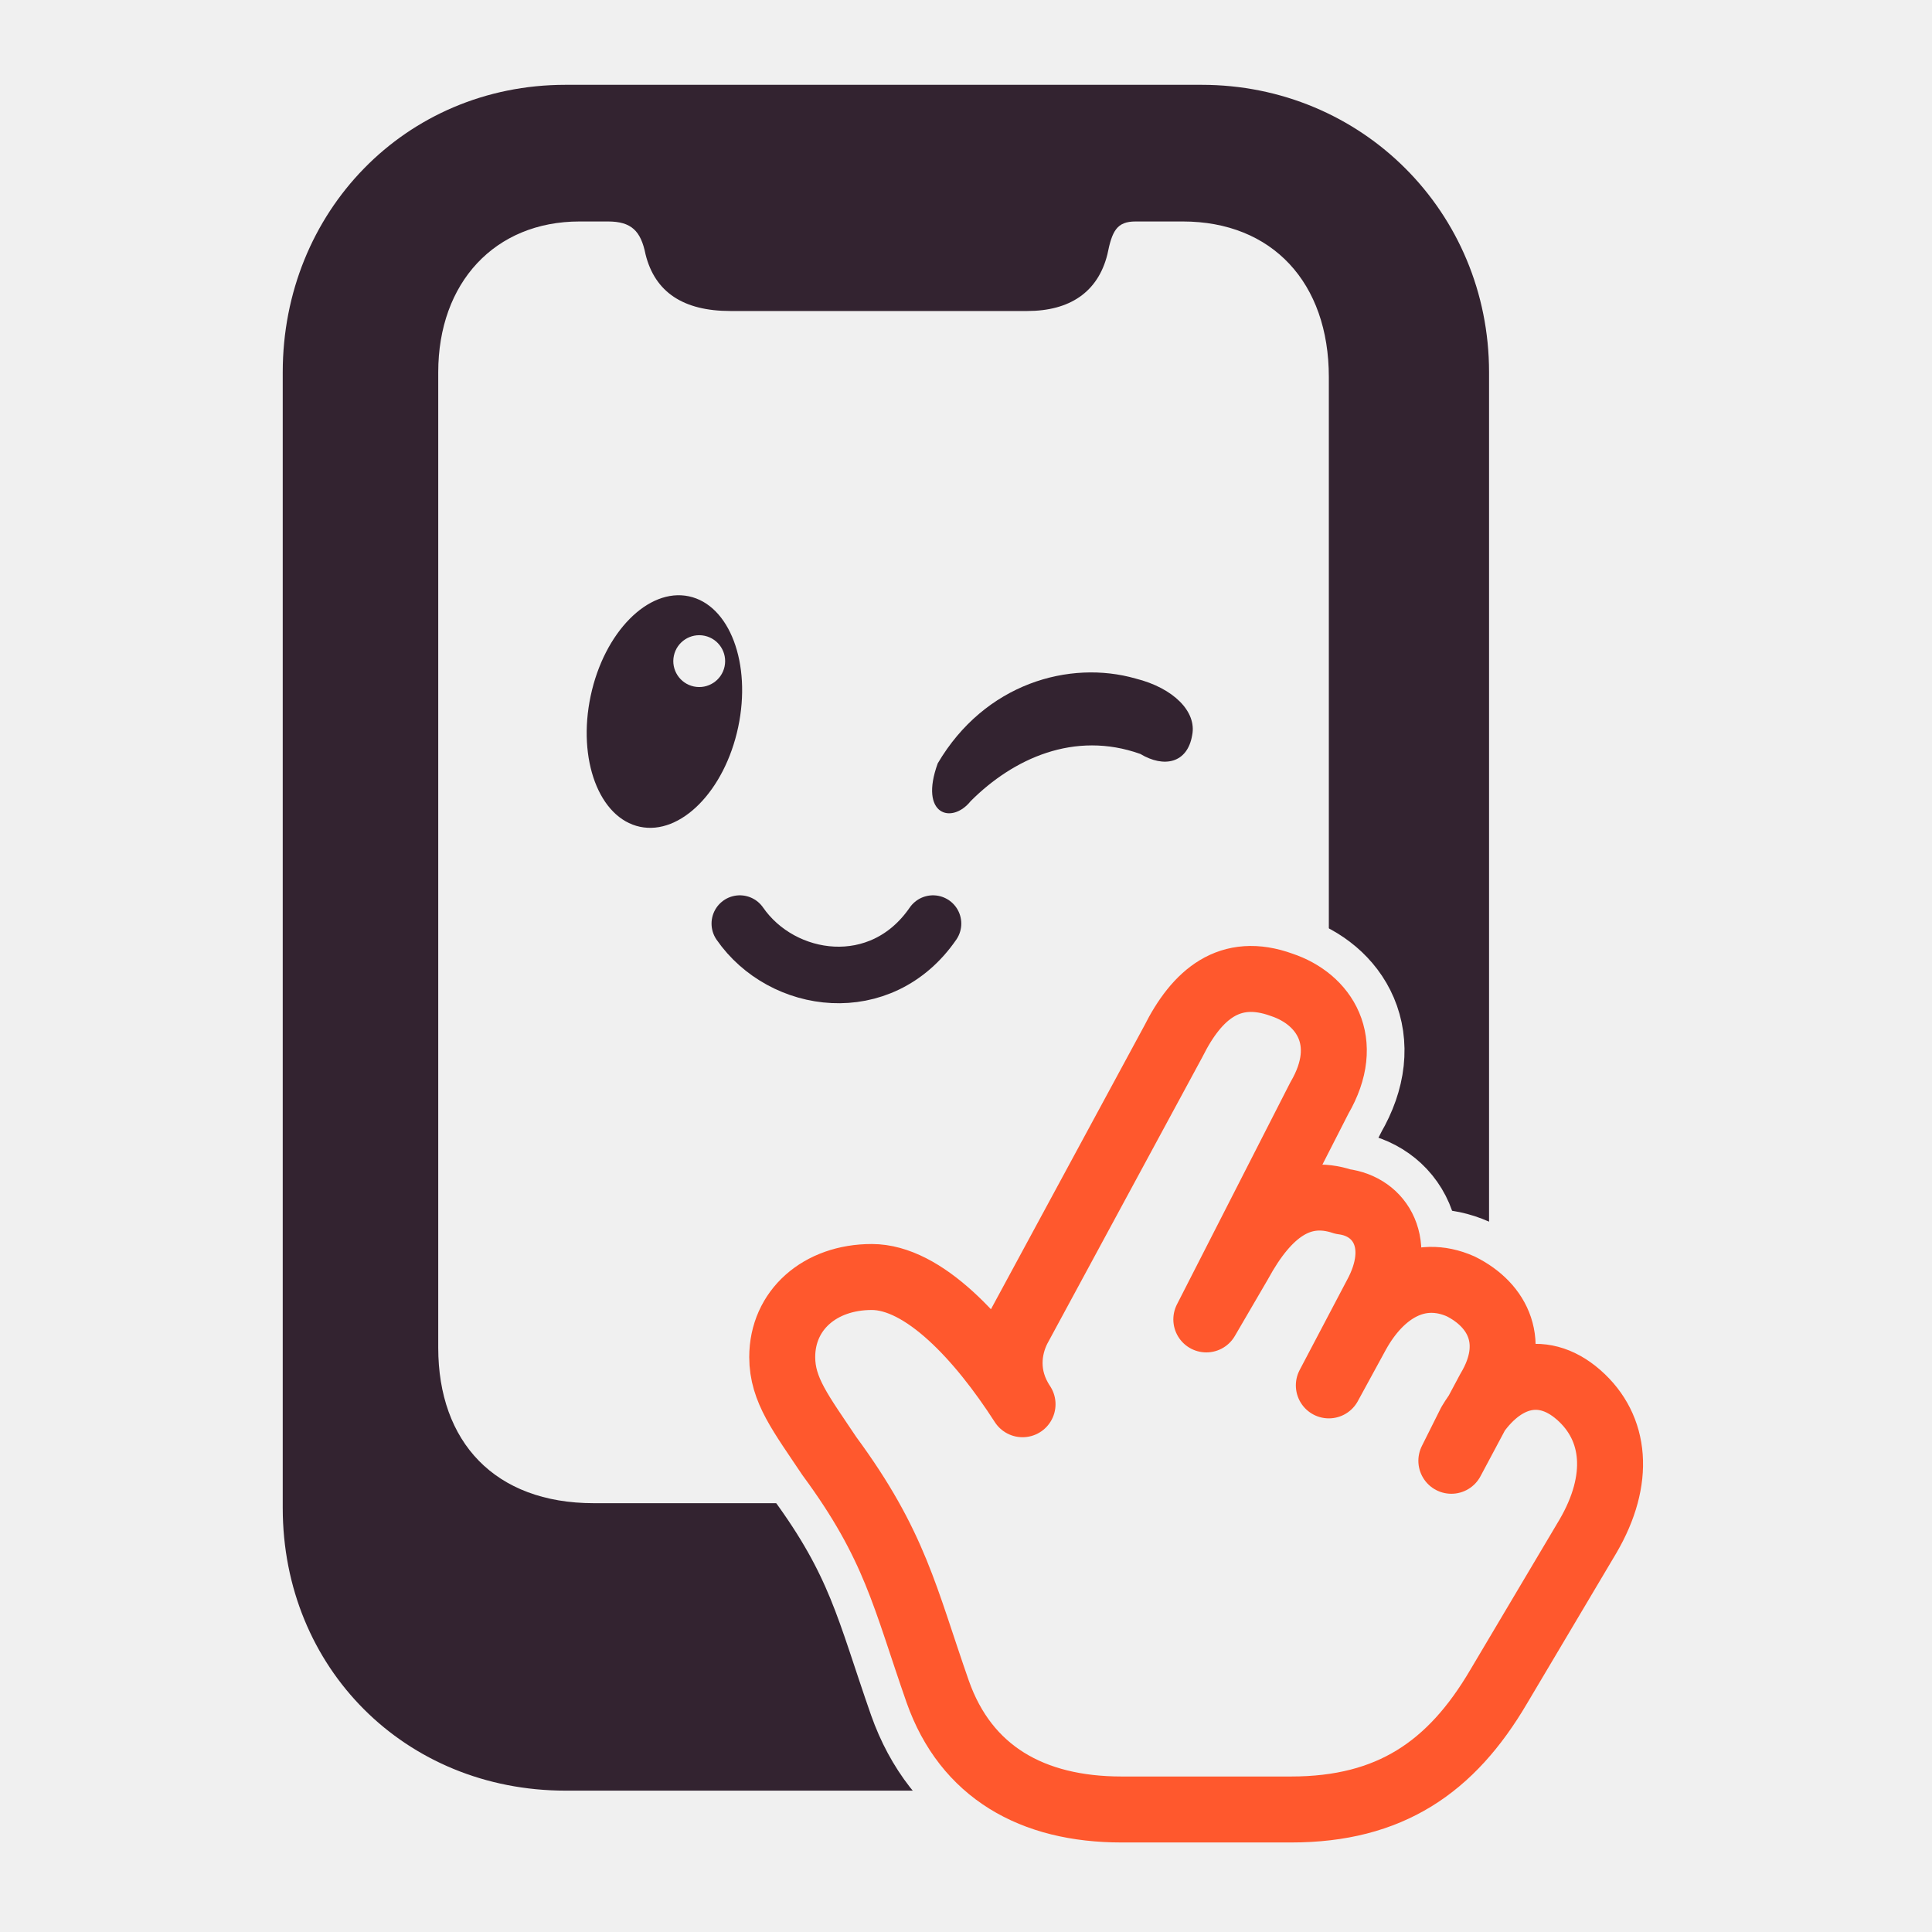
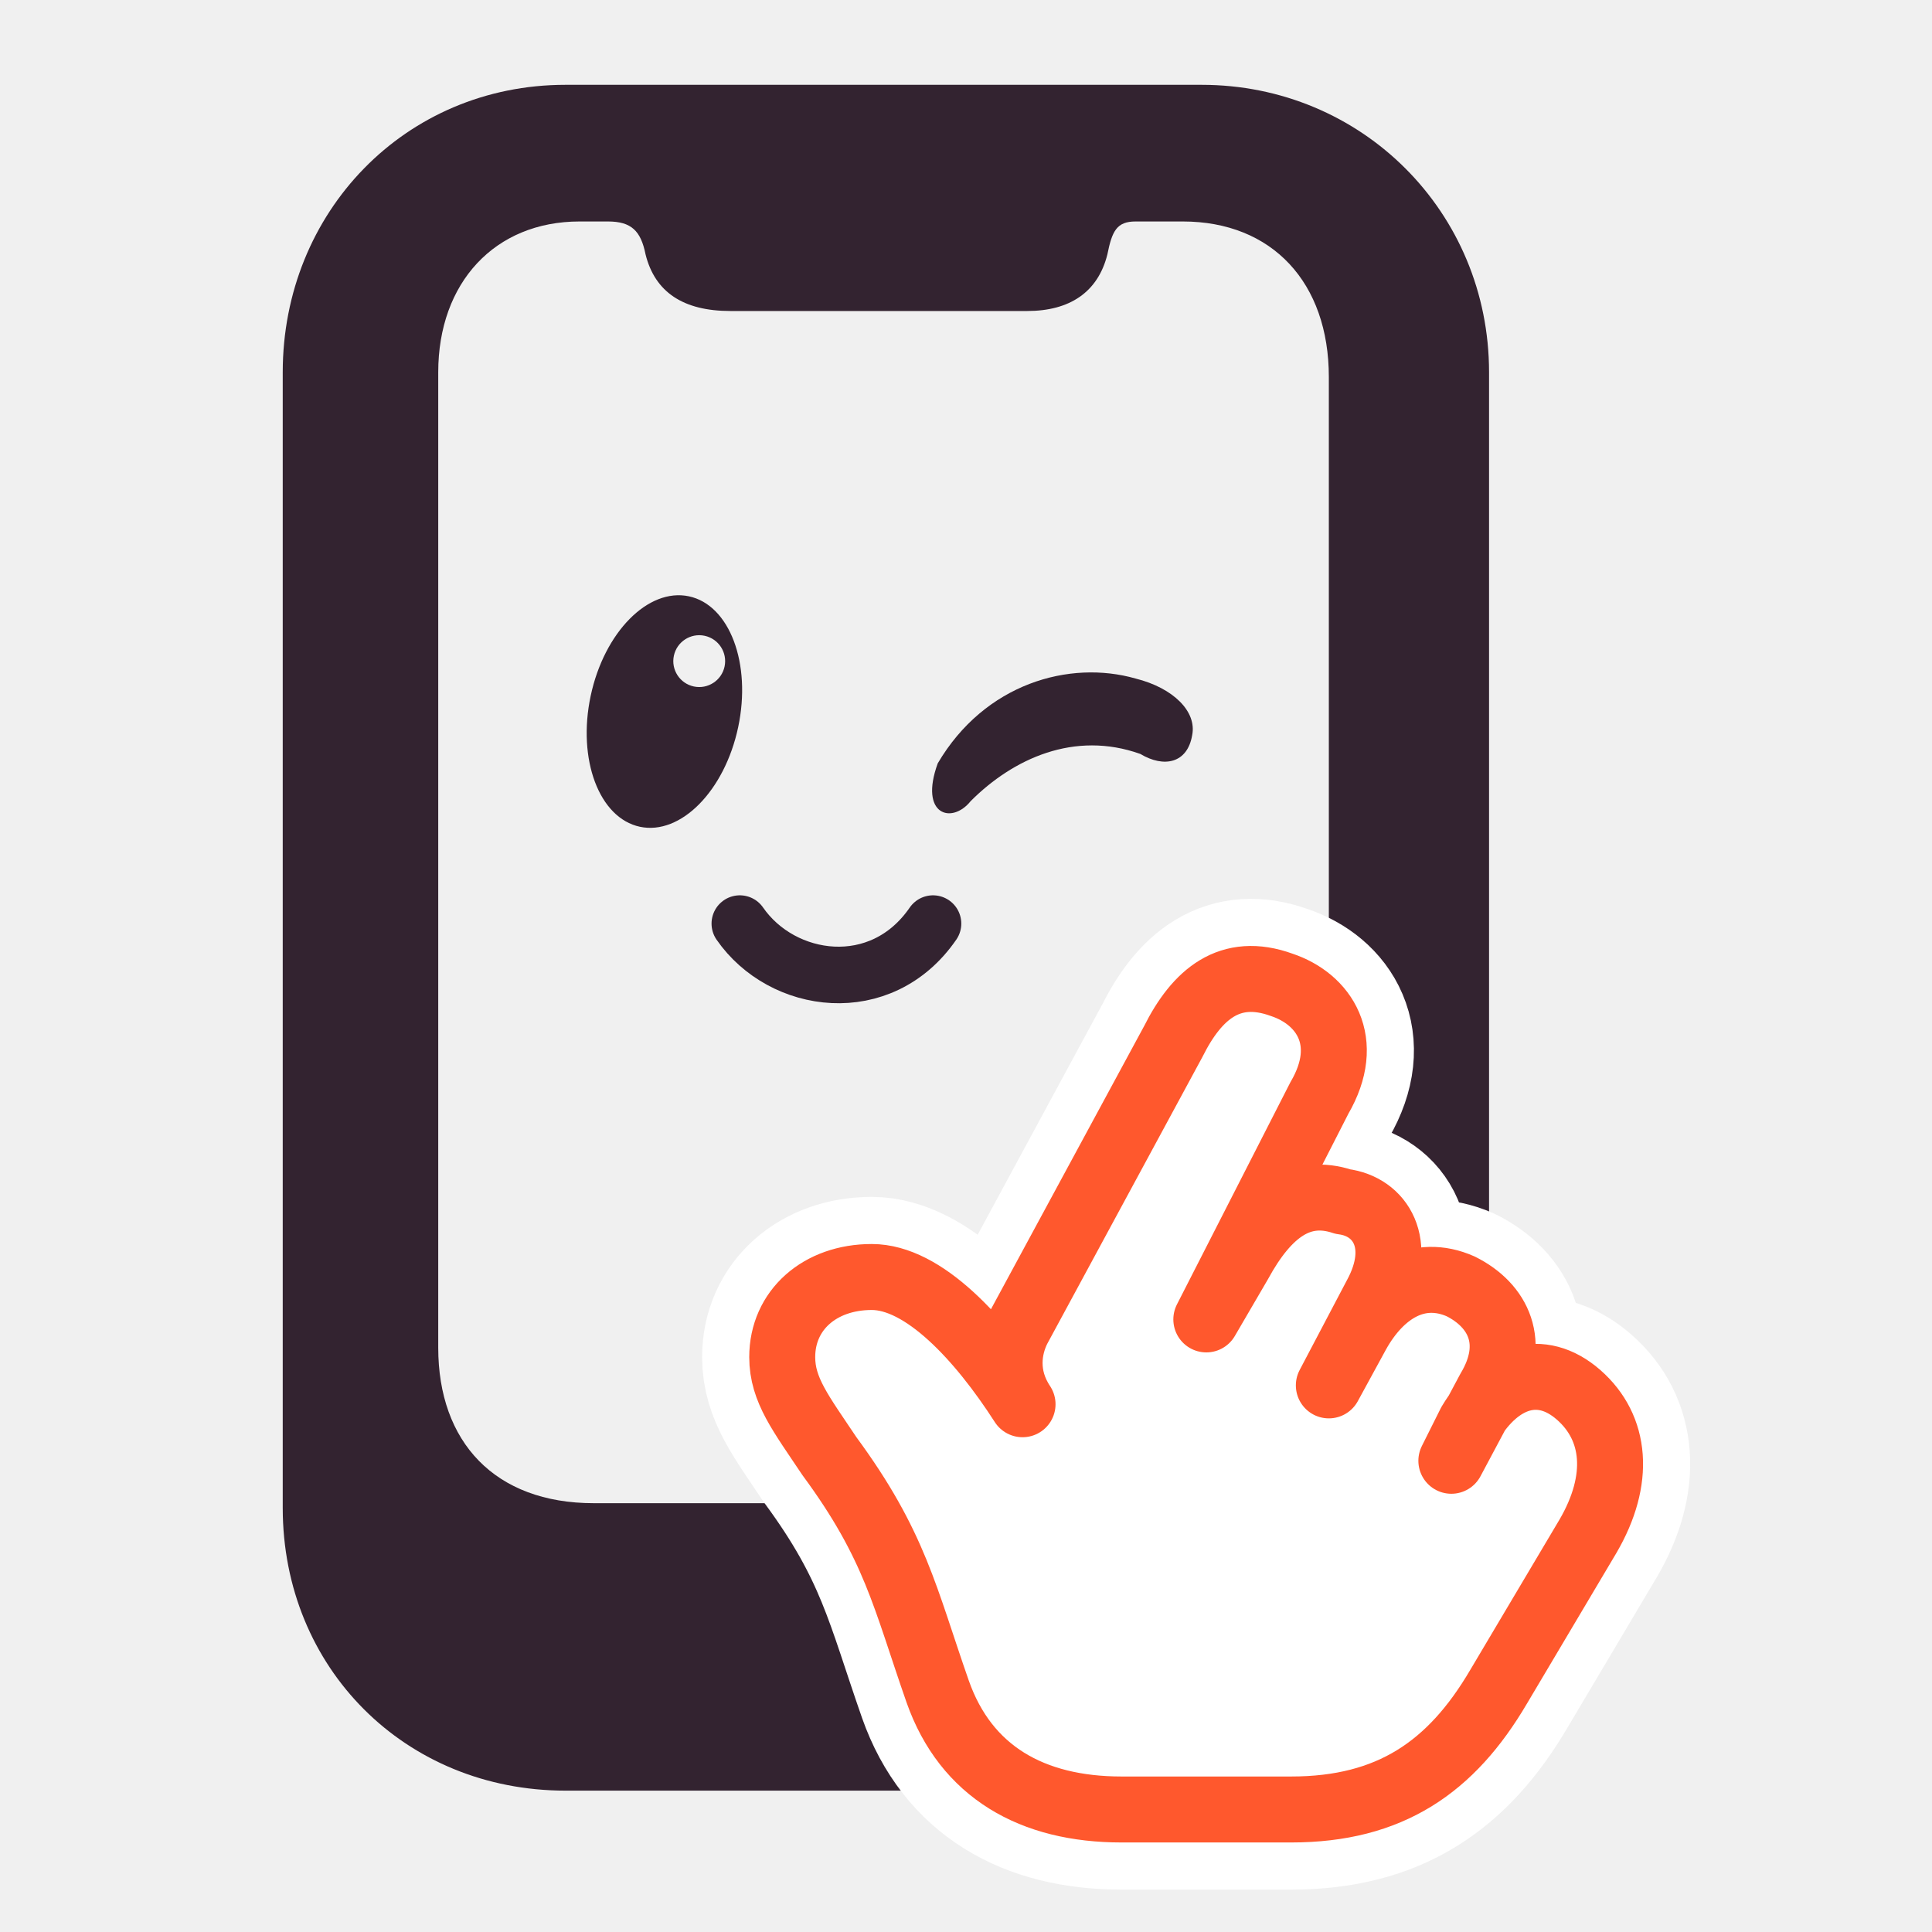
<svg xmlns="http://www.w3.org/2000/svg" width="512" height="512" viewBox="128 58 410 410" role="img" aria-labelledby="logo-title logo-description">
  <defs>
    <path id="hand-contour" d="M345 356       C336 342 324 329 313 329       C302 329 294 336 294 346       C294 353 298 358 304 367       C318 386 320 397 327 417       C333 434 347 442 366 442       H402       C423 442 436 433 446 416       L465 384       C472 372 471 361 463 354       C455 347 446 350 440 360       L436 368       L444 353       C450 343 446 335 438 331       C429 327 421 332 416 341       L410 352       L420 333       C426 322 421 314 413 313       C404 310 397 315 391 326       L384 338       L408 291       C415 279 409 270 400 267       C389 263 382 269 377 279       L344 340       C342 344 341 350 345 356 Z" />
-     <mask id="hand-clearance" maskUnits="userSpaceOnUse" x="128" y="58" width="410" height="410">
-       <rect x="128" y="58" width="410" height="410" fill="white" />
-       <use href="#hand-contour" fill="black" stroke="black" stroke-width="30" stroke-linecap="round" stroke-linejoin="round" />
-     </mask>
    <mask id="eye-highlight" maskUnits="userSpaceOnUse" x="246" y="178" width="46" height="64">
      <rect x="246" y="178" width="46" height="64" fill="white" />
      <circle cx="274" cy="197" r="5.5" fill="black" />
    </mask>
  </defs>
-   <g id="phone" fill="#332330" mask="url(#hand-clearance)">
+   <g id="phone" fill="#332330">
    <path id="phone-frame" fill-rule="evenodd" d="M248 76 H383 C417 76 444 103 444 137 V377 C444 411 417 438 383 438 H248 C214 438 188 412 188 378 V137 C188 103 214 76 248 76 Z       M251 105 C233 105 221 118 221 137 V344 C221 364 233 377 254 377 H378 C398 377 410 364 410 344 V138 C410 118 398 105 379 105 H369 C365 105 364 107 363 112 C361 120 355 124 346 124 H283 C273 124 267 120 265 112 C264 107 262 105 257 105 Z" />
  </g>
  <g id="expression" fill="#332330">
    <ellipse id="open-eye" cx="269" cy="209" rx="16" ry="25" transform="rotate(12 269 209)" mask="url(#eye-highlight)" />
    <path id="wink-eye" d="M327 220 C337 203 355 198 369 202 C377 204 382 209 381 214 C380 220 375 221 370 218 C356 213 343 219 334 228 C330 233 323 231 327 220 Z" />
    <path id="smile" d="M285 254 C294 267 315 270 326 254" fill="none" stroke="#332330" stroke-width="12" stroke-linecap="round" />
  </g>
-   <g id="hand" fill="none" stroke="#ff582d" stroke-width="14" stroke-linecap="round" stroke-linejoin="round">
-     <use href="#hand-contour" />
+   <g id="hand" stroke-linecap="round" stroke-linejoin="round">
+     <use href="#hand-contour" fill="#fff" stroke="#fff" stroke-width="34" />
+     <use href="#hand-contour" fill="none" stroke="#ff582d" stroke-width="14" />
  </g>
</svg>
